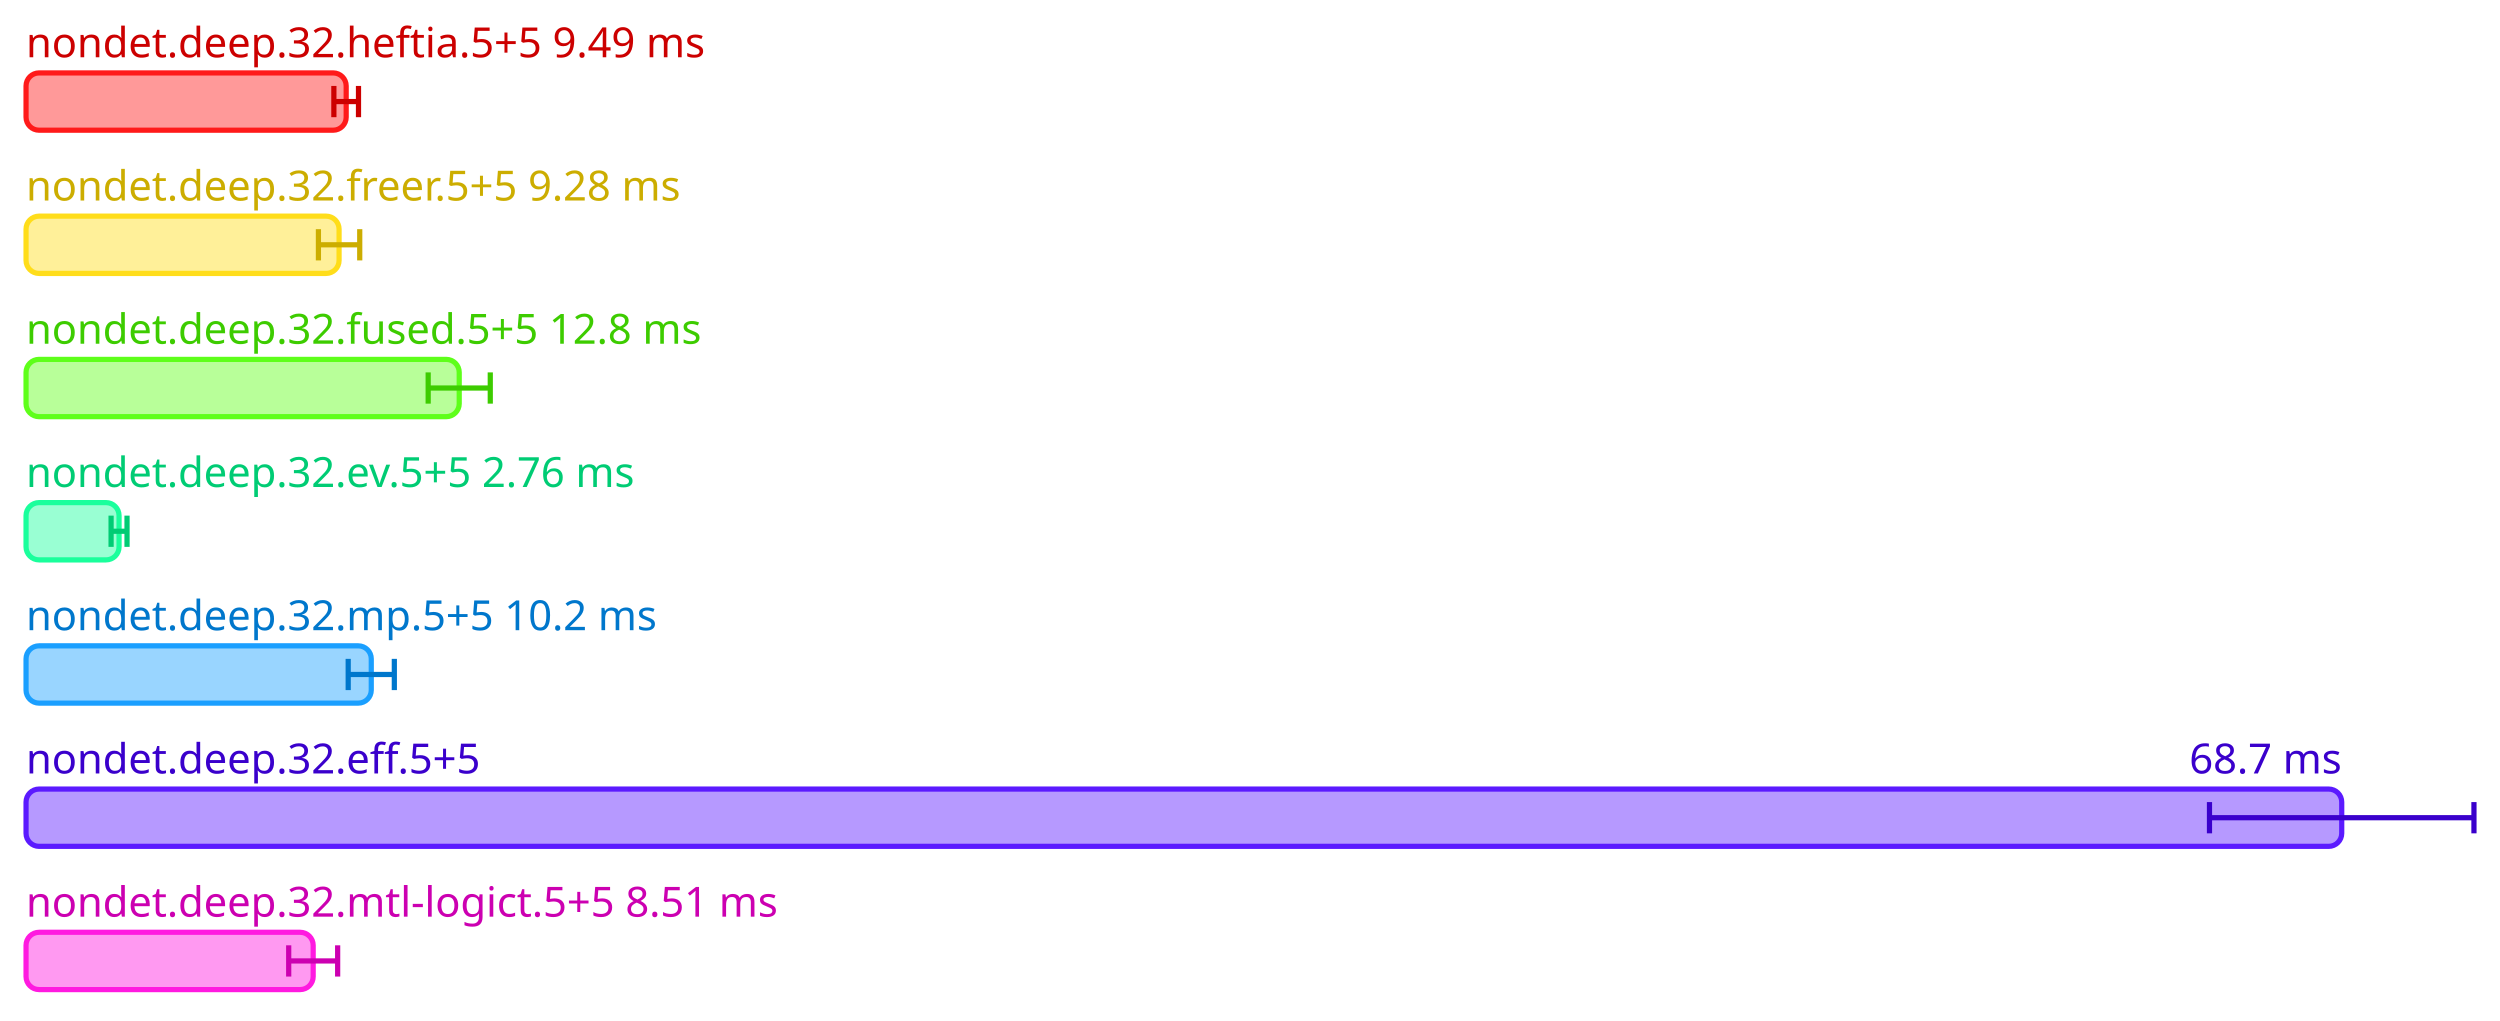
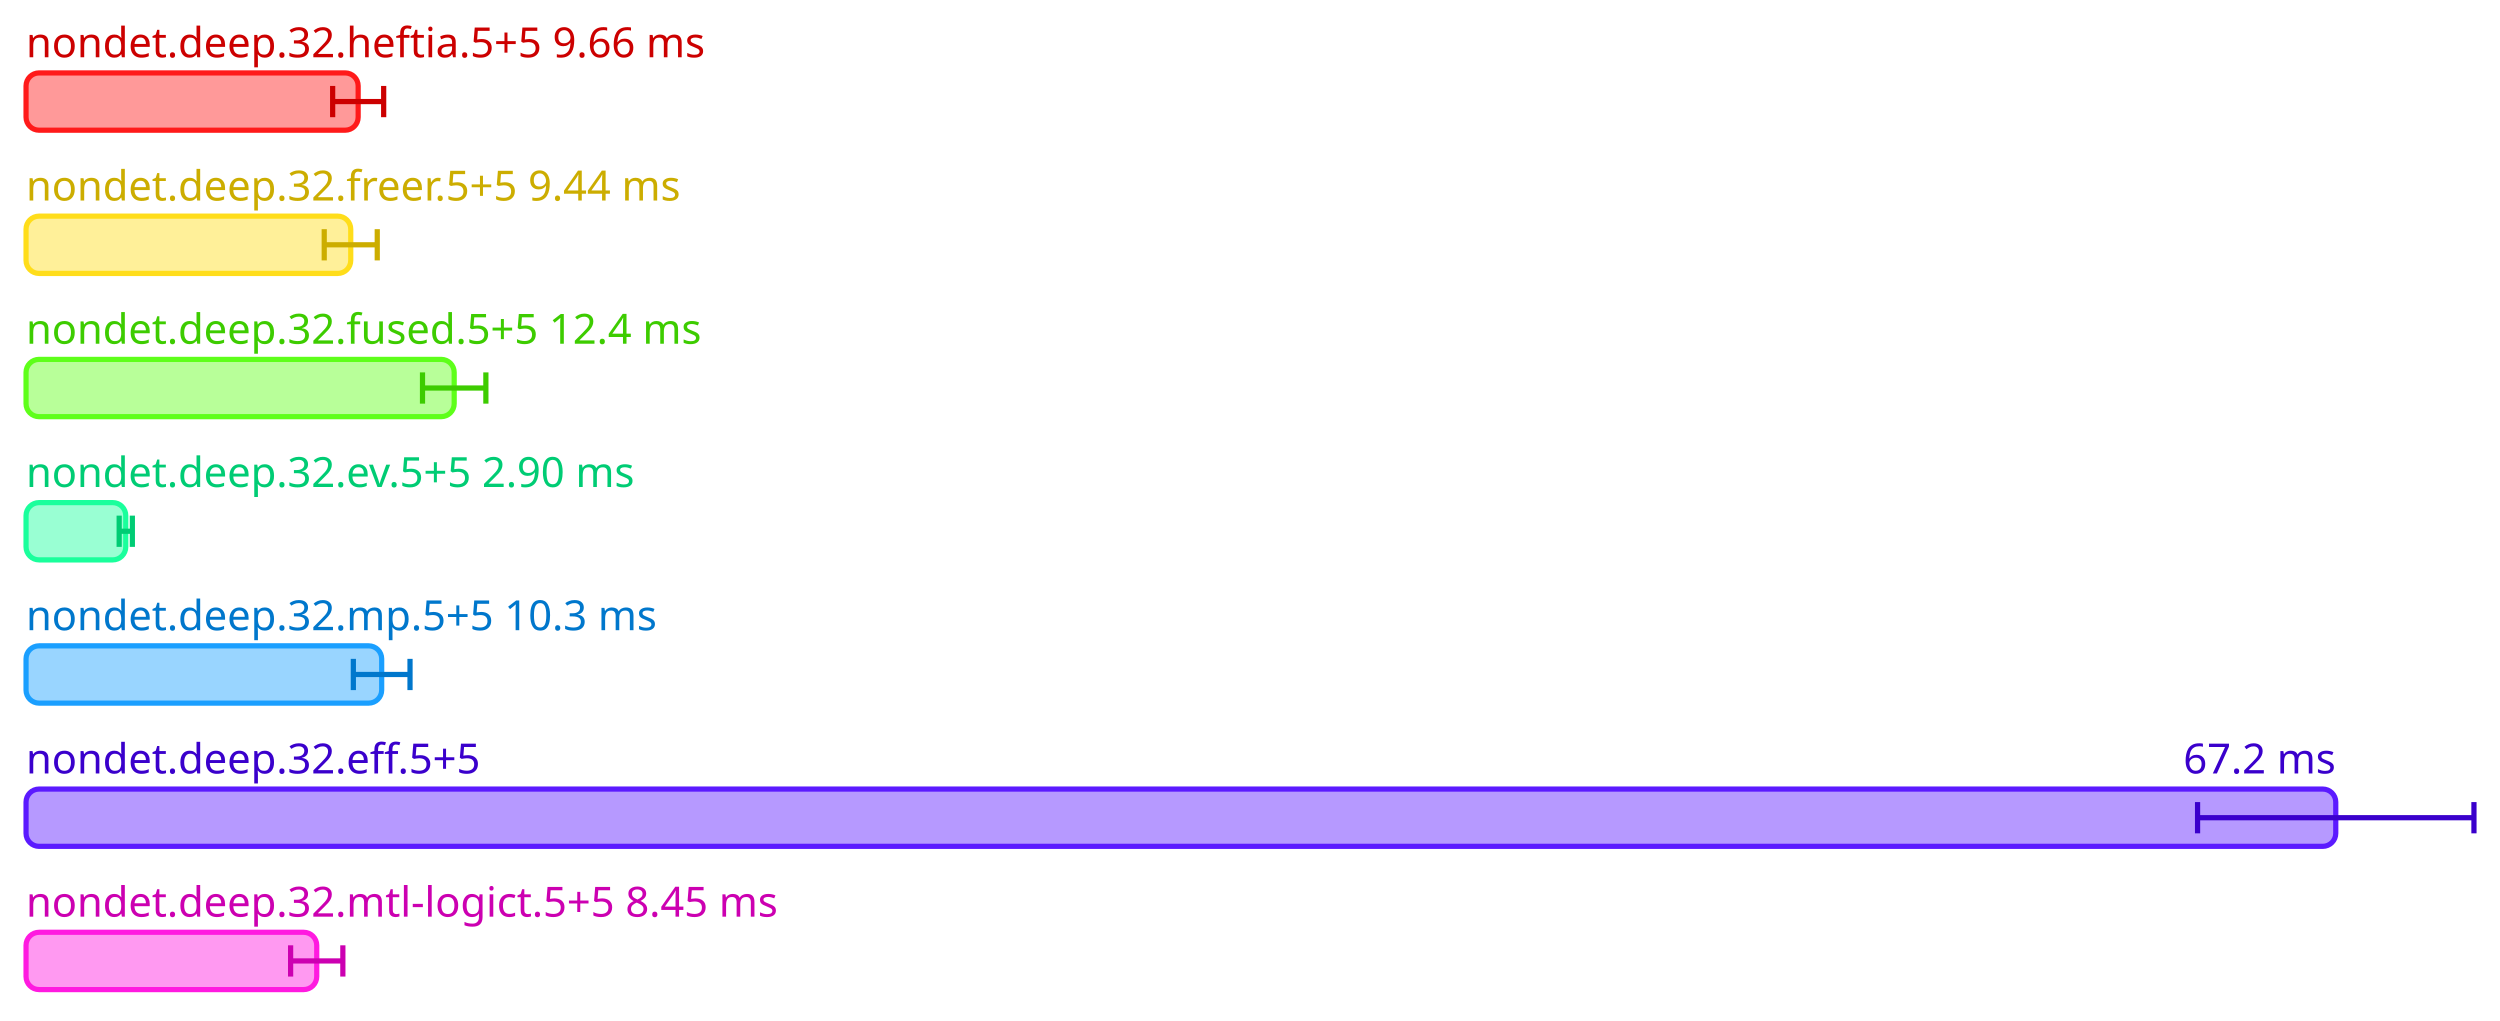
<svg xmlns="http://www.w3.org/2000/svg" height="392" width="960.0" font-size="16" font-family="sans-serif" stroke-width="2">
  <g transform="translate(10.0 0)">
-     <text fill="hsl(0, 100%, 40%)" y="22">nondet.deep.32.heftia.5+5 9.49 ms</text>
+     <text fill="hsl(0, 100%, 40%)" y="22">nondet.deep.32.heftia.5+5 9.66 ms</text>
    <g>
-       <rect y="28" rx="5" height="22" width="122.933" fill="hsl(0, 100%, 80%)" stroke="hsl(0, 100%, 55%)" />
+       <rect y="28" rx="5" height="22" width="127.534" fill="hsl(0, 100%, 80%)" stroke="hsl(0, 100%, 55%)" />
      <g stroke="hsl(0, 100%, 40%)">
-         <line x1="118.205" x2="127.662" y1="39" y2="39" />
-         <line x1="118.205" x2="118.205" y1="33" y2="45" />
-         <line x1="127.662" x2="127.662" y1="33" y2="45" />
+         <line x1="117.739" x2="137.328" y1="39" y2="39" />
+         <line x1="117.739" x2="117.739" y1="33" y2="45" />
+         <line x1="137.328" x2="137.328" y1="33" y2="45" />
      </g>
    </g>
-     <text fill="hsl(51, 100%, 40%)" y="77">nondet.deep.32.freer.5+5 9.28 ms</text>
+     <text fill="hsl(51, 100%, 40%)" y="77">nondet.deep.32.freer.5+5 9.44 ms</text>
    <g>
-       <rect y="83" rx="5" height="22" width="120.205" fill="hsl(51, 100%, 80%)" stroke="hsl(51, 100%, 55%)" />
+       <rect y="83" rx="5" height="22" width="124.684" fill="hsl(51, 100%, 80%)" stroke="hsl(51, 100%, 55%)" />
      <g stroke="hsl(51, 100%, 40%)">
-         <line x1="112.273" x2="128.136" y1="94" y2="94" />
-         <line x1="112.273" x2="112.273" y1="88" y2="100" />
-         <line x1="128.136" x2="128.136" y1="88" y2="100" />
+         <line x1="114.503" x2="134.865" y1="94" y2="94" />
+         <line x1="114.503" x2="114.503" y1="88" y2="100" />
+         <line x1="134.865" x2="134.865" y1="88" y2="100" />
      </g>
    </g>
-     <text fill="hsl(102, 100%, 40%)" y="132">nondet.deep.32.fused.5+5 12.8 ms</text>
+     <text fill="hsl(102, 100%, 40%)" y="132">nondet.deep.32.fused.5+5 12.4 ms</text>
    <g>
-       <rect y="138" rx="5" height="22" width="166.342" fill="hsl(102, 100%, 80%)" stroke="hsl(102, 100%, 55%)" />
+       <rect y="138" rx="5" height="22" width="164.407" fill="hsl(102, 100%, 80%)" stroke="hsl(102, 100%, 55%)" />
      <g stroke="hsl(102, 100%, 40%)">
-         <line x1="154.42" x2="178.264" y1="149" y2="149" />
-         <line x1="154.42" x2="154.42" y1="143" y2="155" />
-         <line x1="178.264" x2="178.264" y1="143" y2="155" />
+         <line x1="152.24" x2="176.574" y1="149" y2="149" />
+         <line x1="152.24" x2="152.24" y1="143" y2="155" />
+         <line x1="176.574" x2="176.574" y1="143" y2="155" />
      </g>
    </g>
-     <text fill="hsl(154, 100%, 40%)" y="187">nondet.deep.32.ev.5+5 2.76 ms</text>
+     <text fill="hsl(154, 100%, 40%)" y="187">nondet.deep.32.ev.5+5 2.90 ms</text>
    <g>
-       <rect y="193" rx="5" height="22" width="35.717" fill="hsl(154, 100%, 80%)" stroke="hsl(154, 100%, 55%)" />
+       <rect y="193" rx="5" height="22" width="38.292" fill="hsl(154, 100%, 80%)" stroke="hsl(154, 100%, 55%)" />
      <g stroke="hsl(154, 100%, 40%)">
-         <line x1="32.656" x2="38.777" y1="204" y2="204" />
-         <line x1="32.656" x2="32.656" y1="198" y2="210" />
-         <line x1="38.777" x2="38.777" y1="198" y2="210" />
+         <line x1="35.76" x2="40.824" y1="204" y2="204" />
+         <line x1="35.76" x2="35.76" y1="198" y2="210" />
+         <line x1="40.824" x2="40.824" y1="198" y2="210" />
      </g>
    </g>
-     <text fill="hsl(205, 100%, 40%)" y="242">nondet.deep.32.mp.5+5 10.2 ms</text>
+     <text fill="hsl(205, 100%, 40%)" y="242">nondet.deep.32.mp.5+5 10.3 ms</text>
    <g>
-       <rect y="248" rx="5" height="22" width="132.566" fill="hsl(205, 100%, 80%)" stroke="hsl(205, 100%, 55%)" />
+       <rect y="248" rx="5" height="22" width="136.565" fill="hsl(205, 100%, 80%)" stroke="hsl(205, 100%, 55%)" />
      <g stroke="hsl(205, 100%, 40%)">
-         <line x1="123.71" x2="141.422" y1="259" y2="259" />
-         <line x1="123.71" x2="123.71" y1="253" y2="265" />
-         <line x1="141.422" x2="141.422" y1="253" y2="265" />
+         <line x1="125.685" x2="147.446" y1="259" y2="259" />
+         <line x1="125.685" x2="125.685" y1="253" y2="265" />
+         <line x1="147.446" x2="147.446" y1="253" y2="265" />
      </g>
    </g>
    <g fill="hsl(257, 100%, 40%)">
      <text y="297">nondet.deep.32.eff.5+5</text>
-       <text y="297" x="889.221" text-anchor="end">68.7 ms</text>
+       <text y="297" x="886.932" text-anchor="end">67.2 ms</text>
    </g>
    <g>
-       <rect y="303" rx="5" height="22" width="889.221" fill="hsl(257, 100%, 80%)" stroke="hsl(257, 100%, 55%)" />
+       <rect y="303" rx="5" height="22" width="886.932" fill="hsl(257, 100%, 80%)" stroke="hsl(257, 100%, 55%)" />
      <g stroke="hsl(257, 100%, 40%)">
-         <line x1="838.441" x2="940.0" y1="314" y2="314" />
-         <line x1="838.441" x2="838.441" y1="308" y2="320" />
+         <line x1="833.865" x2="940.0" y1="314" y2="314" />
+         <line x1="833.865" x2="833.865" y1="308" y2="320" />
        <line x1="940.0" x2="940.0" y1="308" y2="320" />
      </g>
    </g>
-     <text fill="hsl(308, 100%, 40%)" y="352">nondet.deep.32.mtl-logict.5+5 8.51 ms</text>
+     <text fill="hsl(308, 100%, 40%)" y="352">nondet.deep.32.mtl-logict.5+5 8.45 ms</text>
    <g>
-       <rect y="358" rx="5" height="22" width="110.259" fill="hsl(308, 100%, 80%)" stroke="hsl(308, 100%, 55%)" />
+       <rect y="358" rx="5" height="22" width="111.625" fill="hsl(308, 100%, 80%)" stroke="hsl(308, 100%, 55%)" />
      <g stroke="hsl(308, 100%, 40%)">
-         <line x1="100.86" x2="119.659" y1="369" y2="369" />
-         <line x1="100.86" x2="100.86" y1="363" y2="375" />
-         <line x1="119.659" x2="119.659" y1="363" y2="375" />
+         <line x1="101.595" x2="121.655" y1="369" y2="369" />
+         <line x1="101.595" x2="101.595" y1="363" y2="375" />
+         <line x1="121.655" x2="121.655" y1="363" y2="375" />
      </g>
    </g>
  </g>
</svg>
